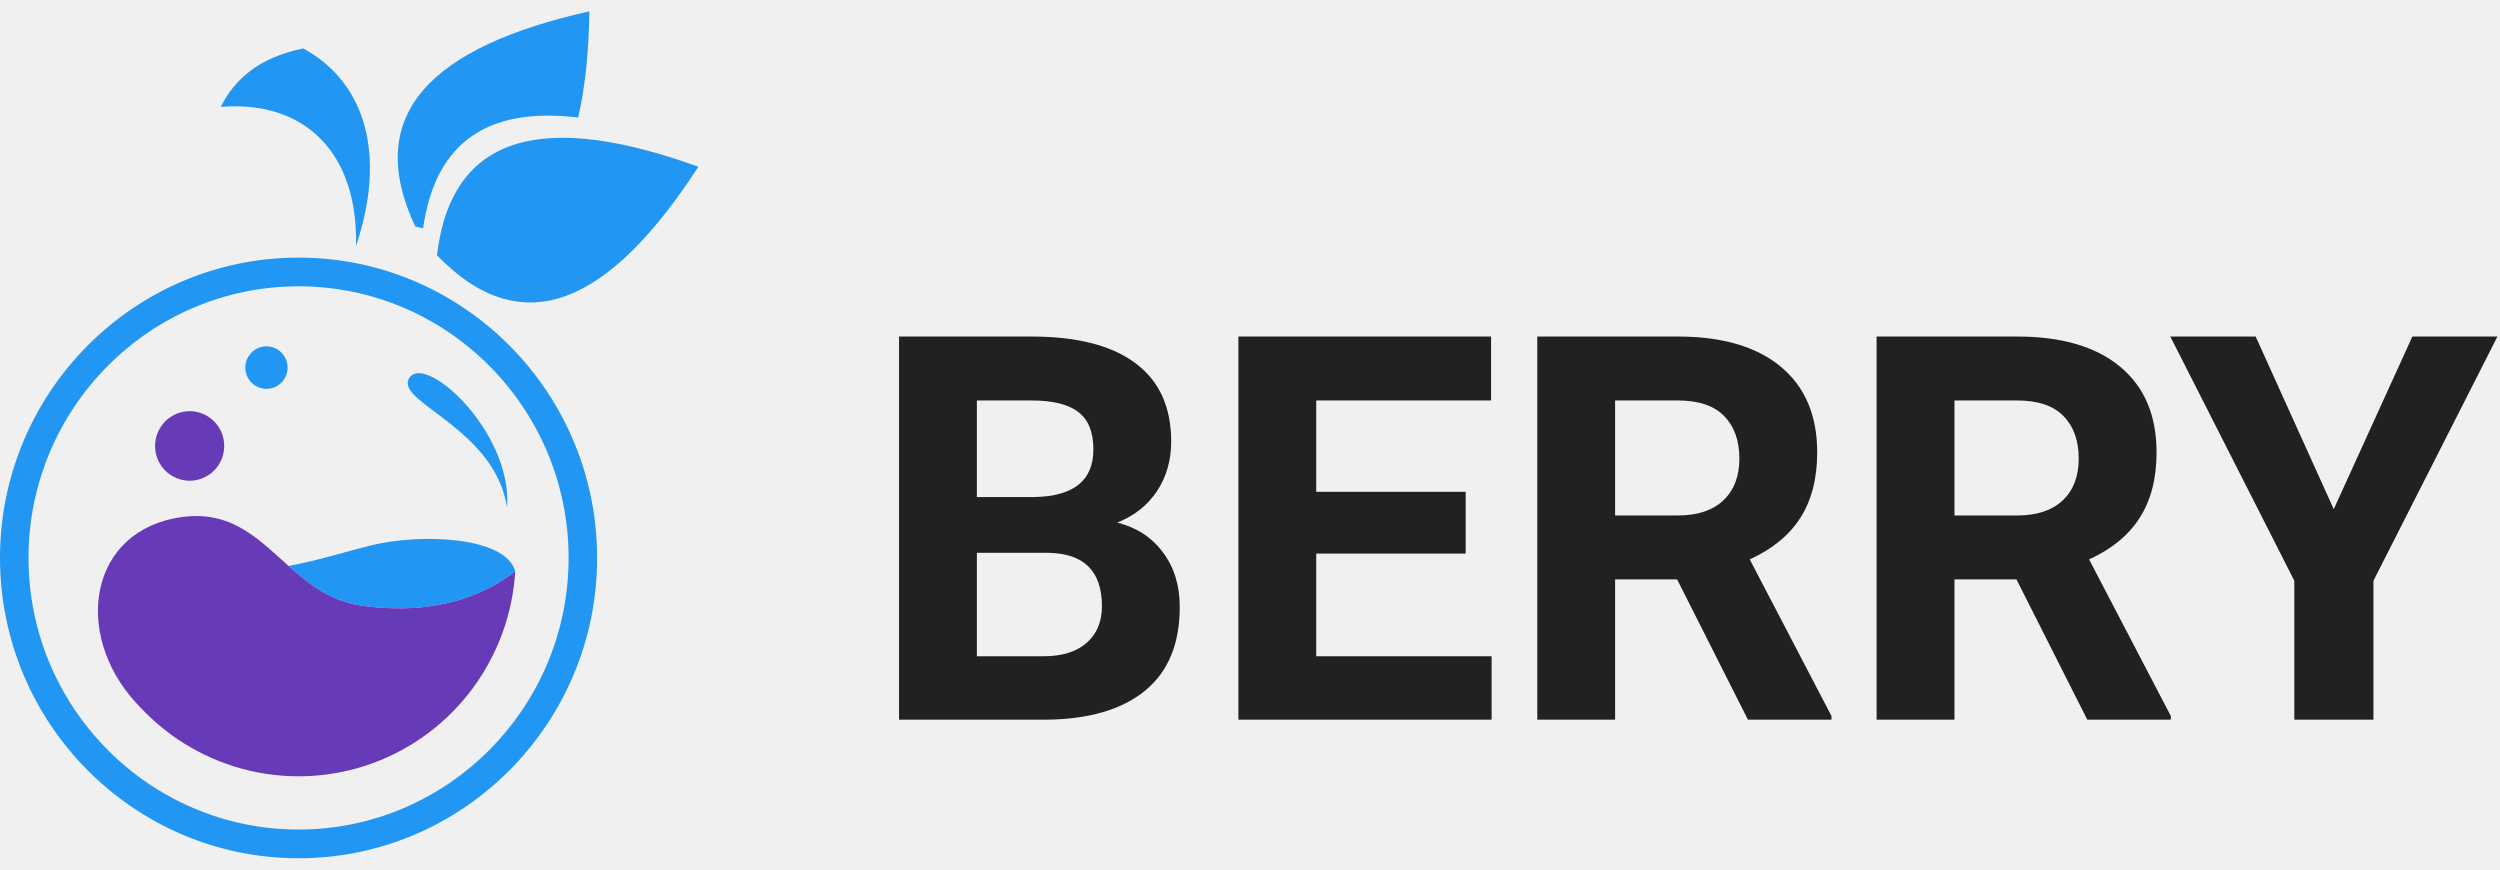
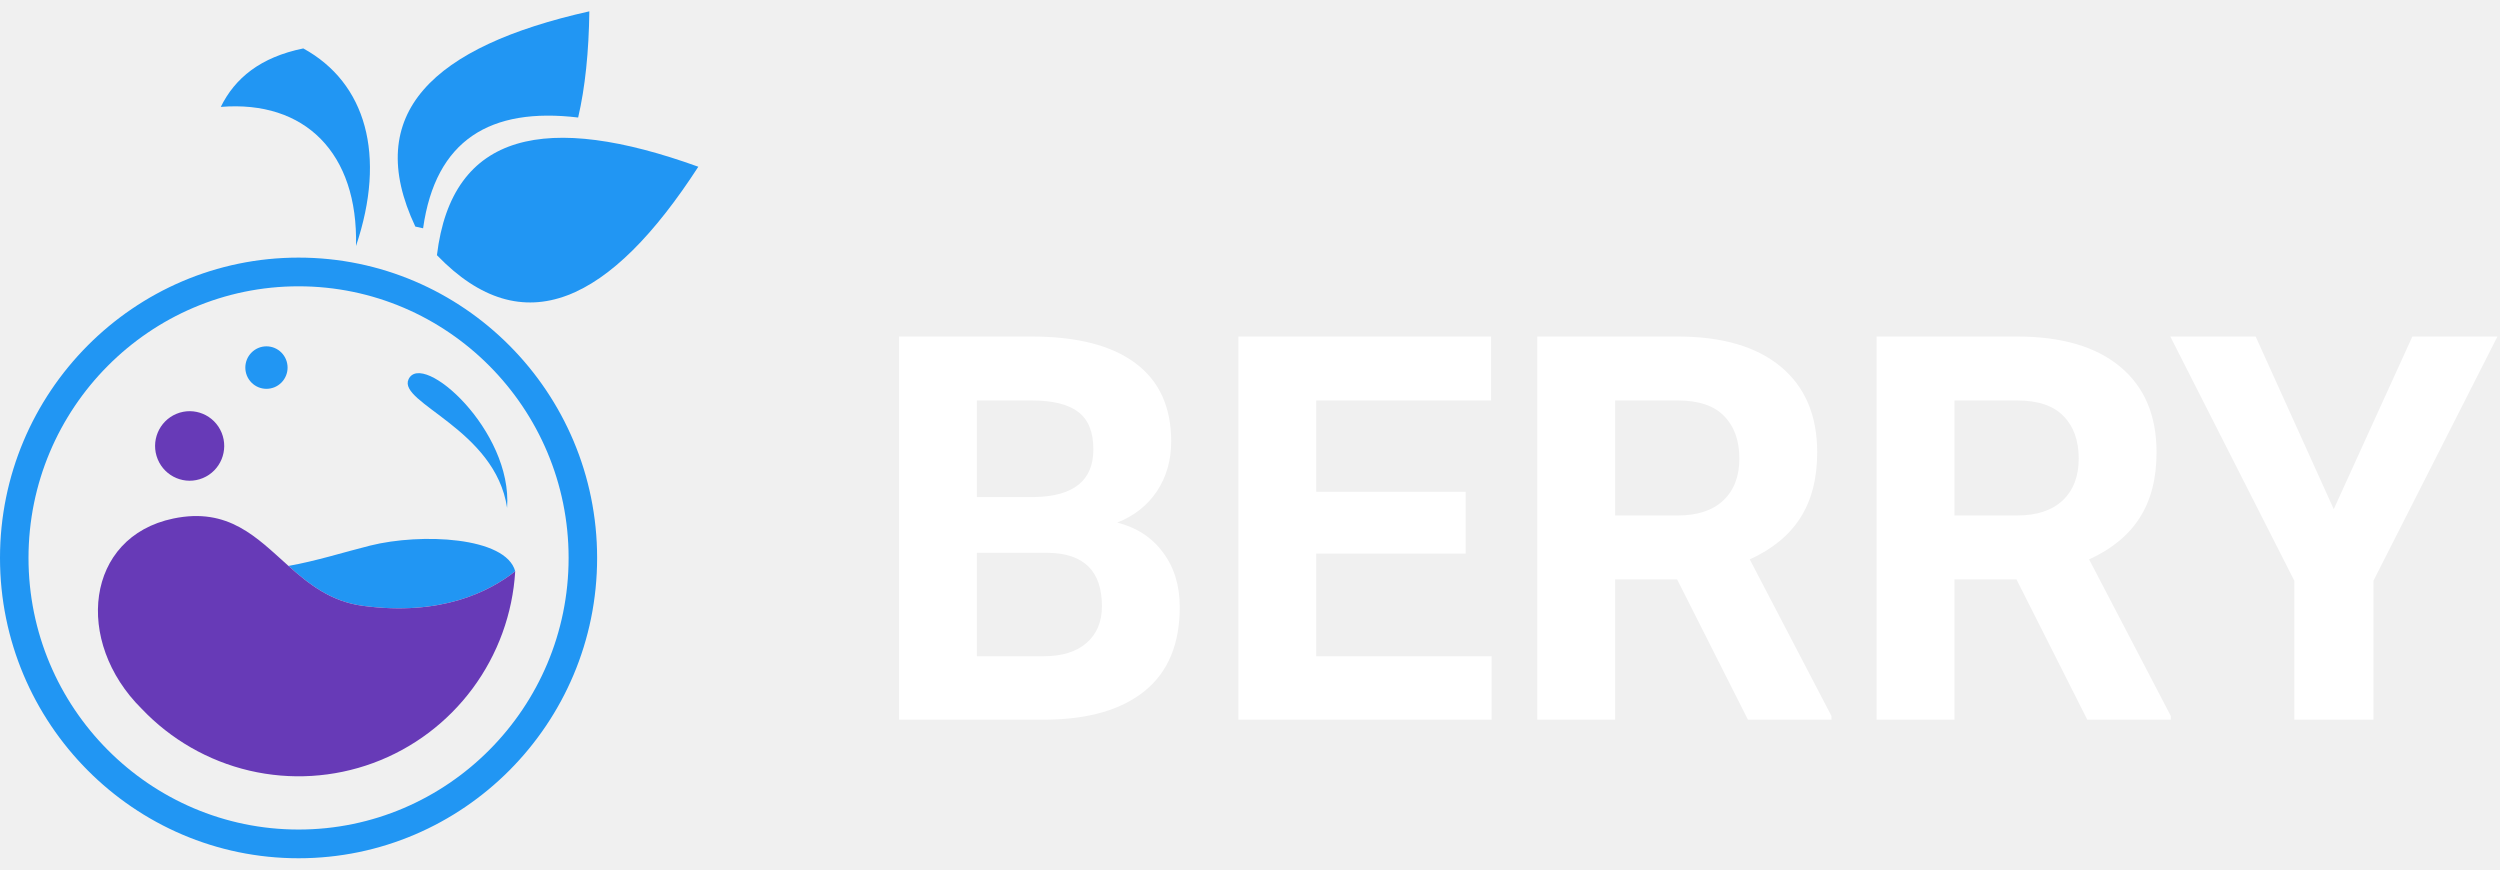
<svg xmlns="http://www.w3.org/2000/svg" width="92" height="32" viewBox="0 0 92 32" fill="none">
-   <path d="M33.085 26.484V12.384H37.954C39.641 12.384 40.92 12.713 41.792 13.372C42.664 14.024 43.1 14.982 43.1 16.248C43.1 16.939 42.925 17.549 42.575 18.078C42.225 18.601 41.738 18.985 41.114 19.231C41.827 19.411 42.387 19.776 42.795 20.325C43.208 20.874 43.415 21.545 43.415 22.339C43.415 23.695 42.989 24.721 42.136 25.419C41.283 26.116 40.067 26.471 38.489 26.484H33.085ZM35.949 20.344V24.15H38.403C39.078 24.15 39.603 23.989 39.978 23.666C40.36 23.337 40.551 22.885 40.551 22.31C40.551 21.019 39.892 20.364 38.575 20.344H35.949ZM35.949 18.291H38.069C39.514 18.265 40.236 17.681 40.236 16.538C40.236 15.899 40.051 15.441 39.682 15.163C39.319 14.879 38.743 14.737 37.954 14.737H35.949V18.291ZM53.937 20.373H48.437V24.15H54.891V26.484H45.573V12.384H54.872V14.737H48.437V18.098H53.937V20.373ZM61.718 21.322H59.436V26.484H56.572V12.384H61.736C63.379 12.384 64.645 12.755 65.537 13.498C66.428 14.24 66.873 15.289 66.873 16.645C66.873 17.607 66.666 18.411 66.253 19.056C65.846 19.695 65.225 20.206 64.391 20.586L67.398 26.349V26.484H64.324L61.718 21.322ZM59.436 18.969H61.746C62.466 18.969 63.023 18.785 63.417 18.417C63.811 18.043 64.009 17.529 64.009 16.877C64.009 16.212 63.821 15.689 63.446 15.309C63.077 14.928 62.507 14.737 61.736 14.737H59.436V18.969ZM74.206 21.322H71.924V26.484H69.059V12.384H74.225C75.867 12.384 77.134 12.755 78.025 13.498C78.916 14.24 79.361 15.289 79.361 16.645C79.361 17.607 79.154 18.411 78.74 19.056C78.333 19.695 77.713 20.206 76.879 20.586L79.886 26.349V26.484H76.812L74.206 21.322ZM71.924 18.969H74.234C74.953 18.969 75.51 18.785 75.905 18.417C76.3 18.043 76.497 17.529 76.497 16.877C76.497 16.212 76.309 15.689 75.934 15.309C75.564 14.928 74.995 14.737 74.225 14.737H71.924V18.969ZM85.882 18.737L88.775 12.384H91.906L87.343 21.371V26.484H84.431V21.371L79.867 12.384H83.008L85.882 18.737Z" fill="#212121" />
+   <path d="M33.085 26.484V12.384H37.954C39.641 12.384 40.92 12.713 41.792 13.372C42.664 14.024 43.1 14.982 43.1 16.248C43.1 16.939 42.925 17.549 42.575 18.078C42.225 18.601 41.738 18.985 41.114 19.231C41.827 19.411 42.387 19.776 42.795 20.325C43.208 20.874 43.415 21.545 43.415 22.339C43.415 23.695 42.989 24.721 42.136 25.419C41.283 26.116 40.067 26.471 38.489 26.484H33.085ZM35.949 20.344V24.15H38.403C39.078 24.15 39.603 23.989 39.978 23.666C40.36 23.337 40.551 22.885 40.551 22.31C40.551 21.019 39.892 20.364 38.575 20.344H35.949ZM35.949 18.291H38.069C39.514 18.265 40.236 17.681 40.236 16.538C40.236 15.899 40.051 15.441 39.682 15.163C39.319 14.879 38.743 14.737 37.954 14.737H35.949V18.291ZM53.937 20.373H48.437V24.15H54.891V26.484H45.573V12.384H54.872V14.737H48.437V18.098H53.937V20.373ZM61.718 21.322H59.436V26.484H56.572V12.384H61.736C63.379 12.384 64.645 12.755 65.537 13.498C66.428 14.24 66.873 15.289 66.873 16.645C66.873 17.607 66.666 18.411 66.253 19.056C65.846 19.695 65.225 20.206 64.391 20.586L67.398 26.349V26.484H64.324L61.718 21.322ZM59.436 18.969H61.746C62.466 18.969 63.023 18.785 63.417 18.417C63.811 18.043 64.009 17.529 64.009 16.877C64.009 16.212 63.821 15.689 63.446 15.309C63.077 14.928 62.507 14.737 61.736 14.737H59.436V18.969ZM74.206 21.322H71.924V26.484H69.059V12.384H74.225C75.867 12.384 77.134 12.755 78.025 13.498C78.916 14.24 79.361 15.289 79.361 16.645C79.361 17.607 79.154 18.411 78.74 19.056C78.333 19.695 77.713 20.206 76.879 20.586L79.886 26.349V26.484H76.812L74.206 21.322ZM71.924 18.969H74.234C74.953 18.969 75.51 18.785 75.905 18.417C76.3 18.043 76.497 17.529 76.497 16.877C76.497 16.212 76.309 15.689 75.934 15.309C75.564 14.928 74.995 14.737 74.225 14.737H71.924V18.969ZM85.882 18.737L88.775 12.384H91.906L87.343 21.371V26.484H84.431V21.371L79.867 12.384H83.008L85.882 18.737Z" fill="white" />
  <path d="M10.987 31.584C4.928 31.584 0 26.626 0 20.532C0 14.438 4.929 9.48 10.987 9.48C17.045 9.48 21.974 14.438 21.974 20.532C21.974 26.626 17.046 31.584 10.987 31.584ZM10.987 10.536C5.508 10.536 1.049 15.02 1.049 20.532C1.049 26.044 5.508 30.527 10.987 30.527C16.466 30.527 20.925 26.043 20.925 20.531C20.925 15.019 16.467 10.536 10.987 10.536Z" fill="#2196F3" />
  <path d="M18.96 21.023C18.618 19.748 15.485 19.611 13.62 20.078C12.644 20.323 11.646 20.643 10.616 20.826C11.37 21.499 12.179 22.135 13.34 22.293C16.221 22.684 18.011 21.775 18.96 21.023Z" fill="#2196F3" />
  <path d="M13.34 22.293C12.176 22.135 11.37 21.499 10.616 20.826C9.45 19.786 8.413 18.658 6.377 19.082C3.141 19.757 2.715 23.608 5.214 26.083C6.287 27.213 7.665 28.004 9.178 28.359C10.691 28.713 12.274 28.616 13.733 28.079C15.192 27.542 16.464 26.588 17.392 25.335C18.321 24.082 18.866 22.584 18.96 21.023C18.011 21.775 16.221 22.684 13.34 22.293Z" fill="#673AB7" />
  <path d="M15.034 13.959C14.63 14.829 18.23 15.796 18.661 18.688C18.869 15.841 15.534 12.882 15.034 13.959Z" fill="#2196F3" />
  <path d="M7.466 17.593C8.115 17.323 8.423 16.575 8.155 15.922C7.886 15.269 7.142 14.959 6.493 15.229C5.844 15.5 5.535 16.248 5.804 16.901C6.073 17.554 6.817 17.864 7.466 17.593Z" fill="#673AB7" />
  <path d="M10.355 14.08C10.659 13.775 10.659 13.28 10.355 12.974C10.051 12.669 9.559 12.669 9.256 12.974C8.952 13.28 8.952 13.775 9.256 14.08C9.559 14.385 10.051 14.385 10.355 14.08Z" fill="#2196F3" />
  <path d="M13.101 9.052C14.225 5.715 13.47 3.049 11.161 1.782C9.584 2.105 8.647 2.873 8.125 3.934C11.22 3.682 13.184 5.63 13.101 9.052Z" fill="#2196F3" />
  <path d="M25.698 6.136C20.139 4.129 16.63 4.818 16.079 9.391C19.265 12.697 22.474 11.115 25.698 6.136Z" fill="#2196F3" />
  <path d="M21.276 4.325C21.534 3.217 21.668 1.908 21.688 0.417C15.923 1.709 13.322 4.177 15.284 8.338C15.382 8.362 15.475 8.381 15.57 8.401C16.028 5.144 18.046 3.938 21.276 4.325Z" fill="#2196F3" />
</svg>
